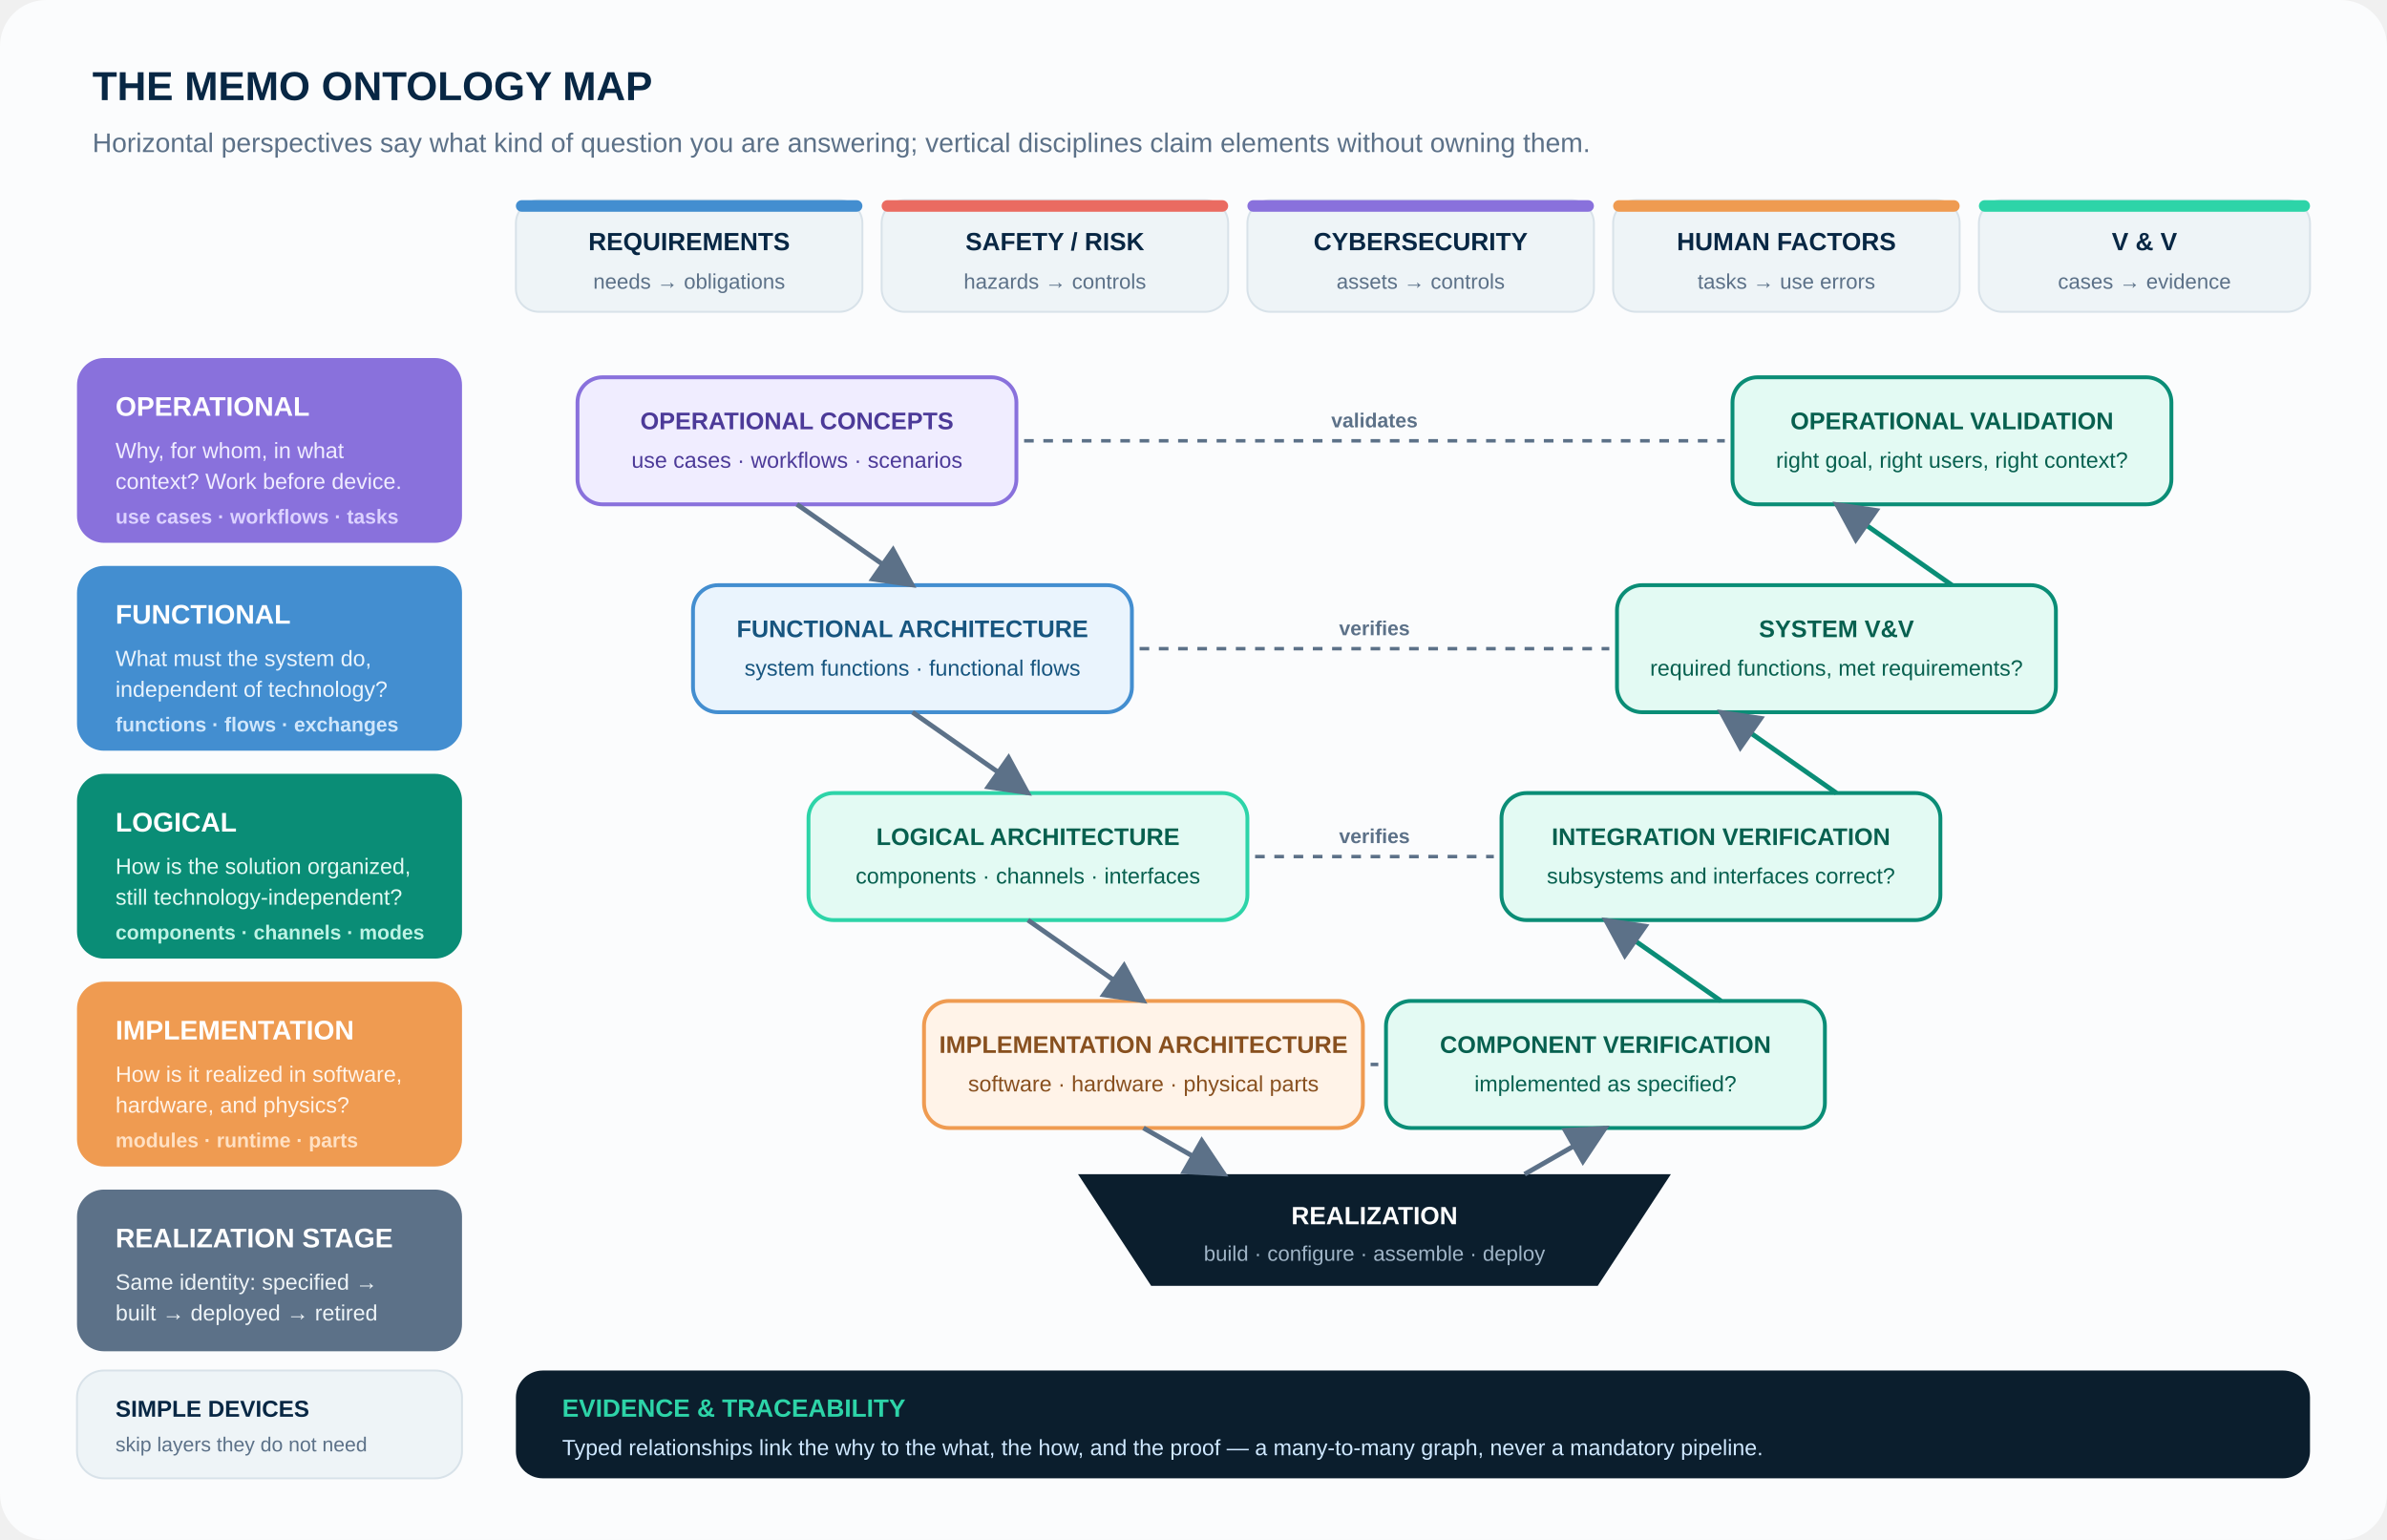
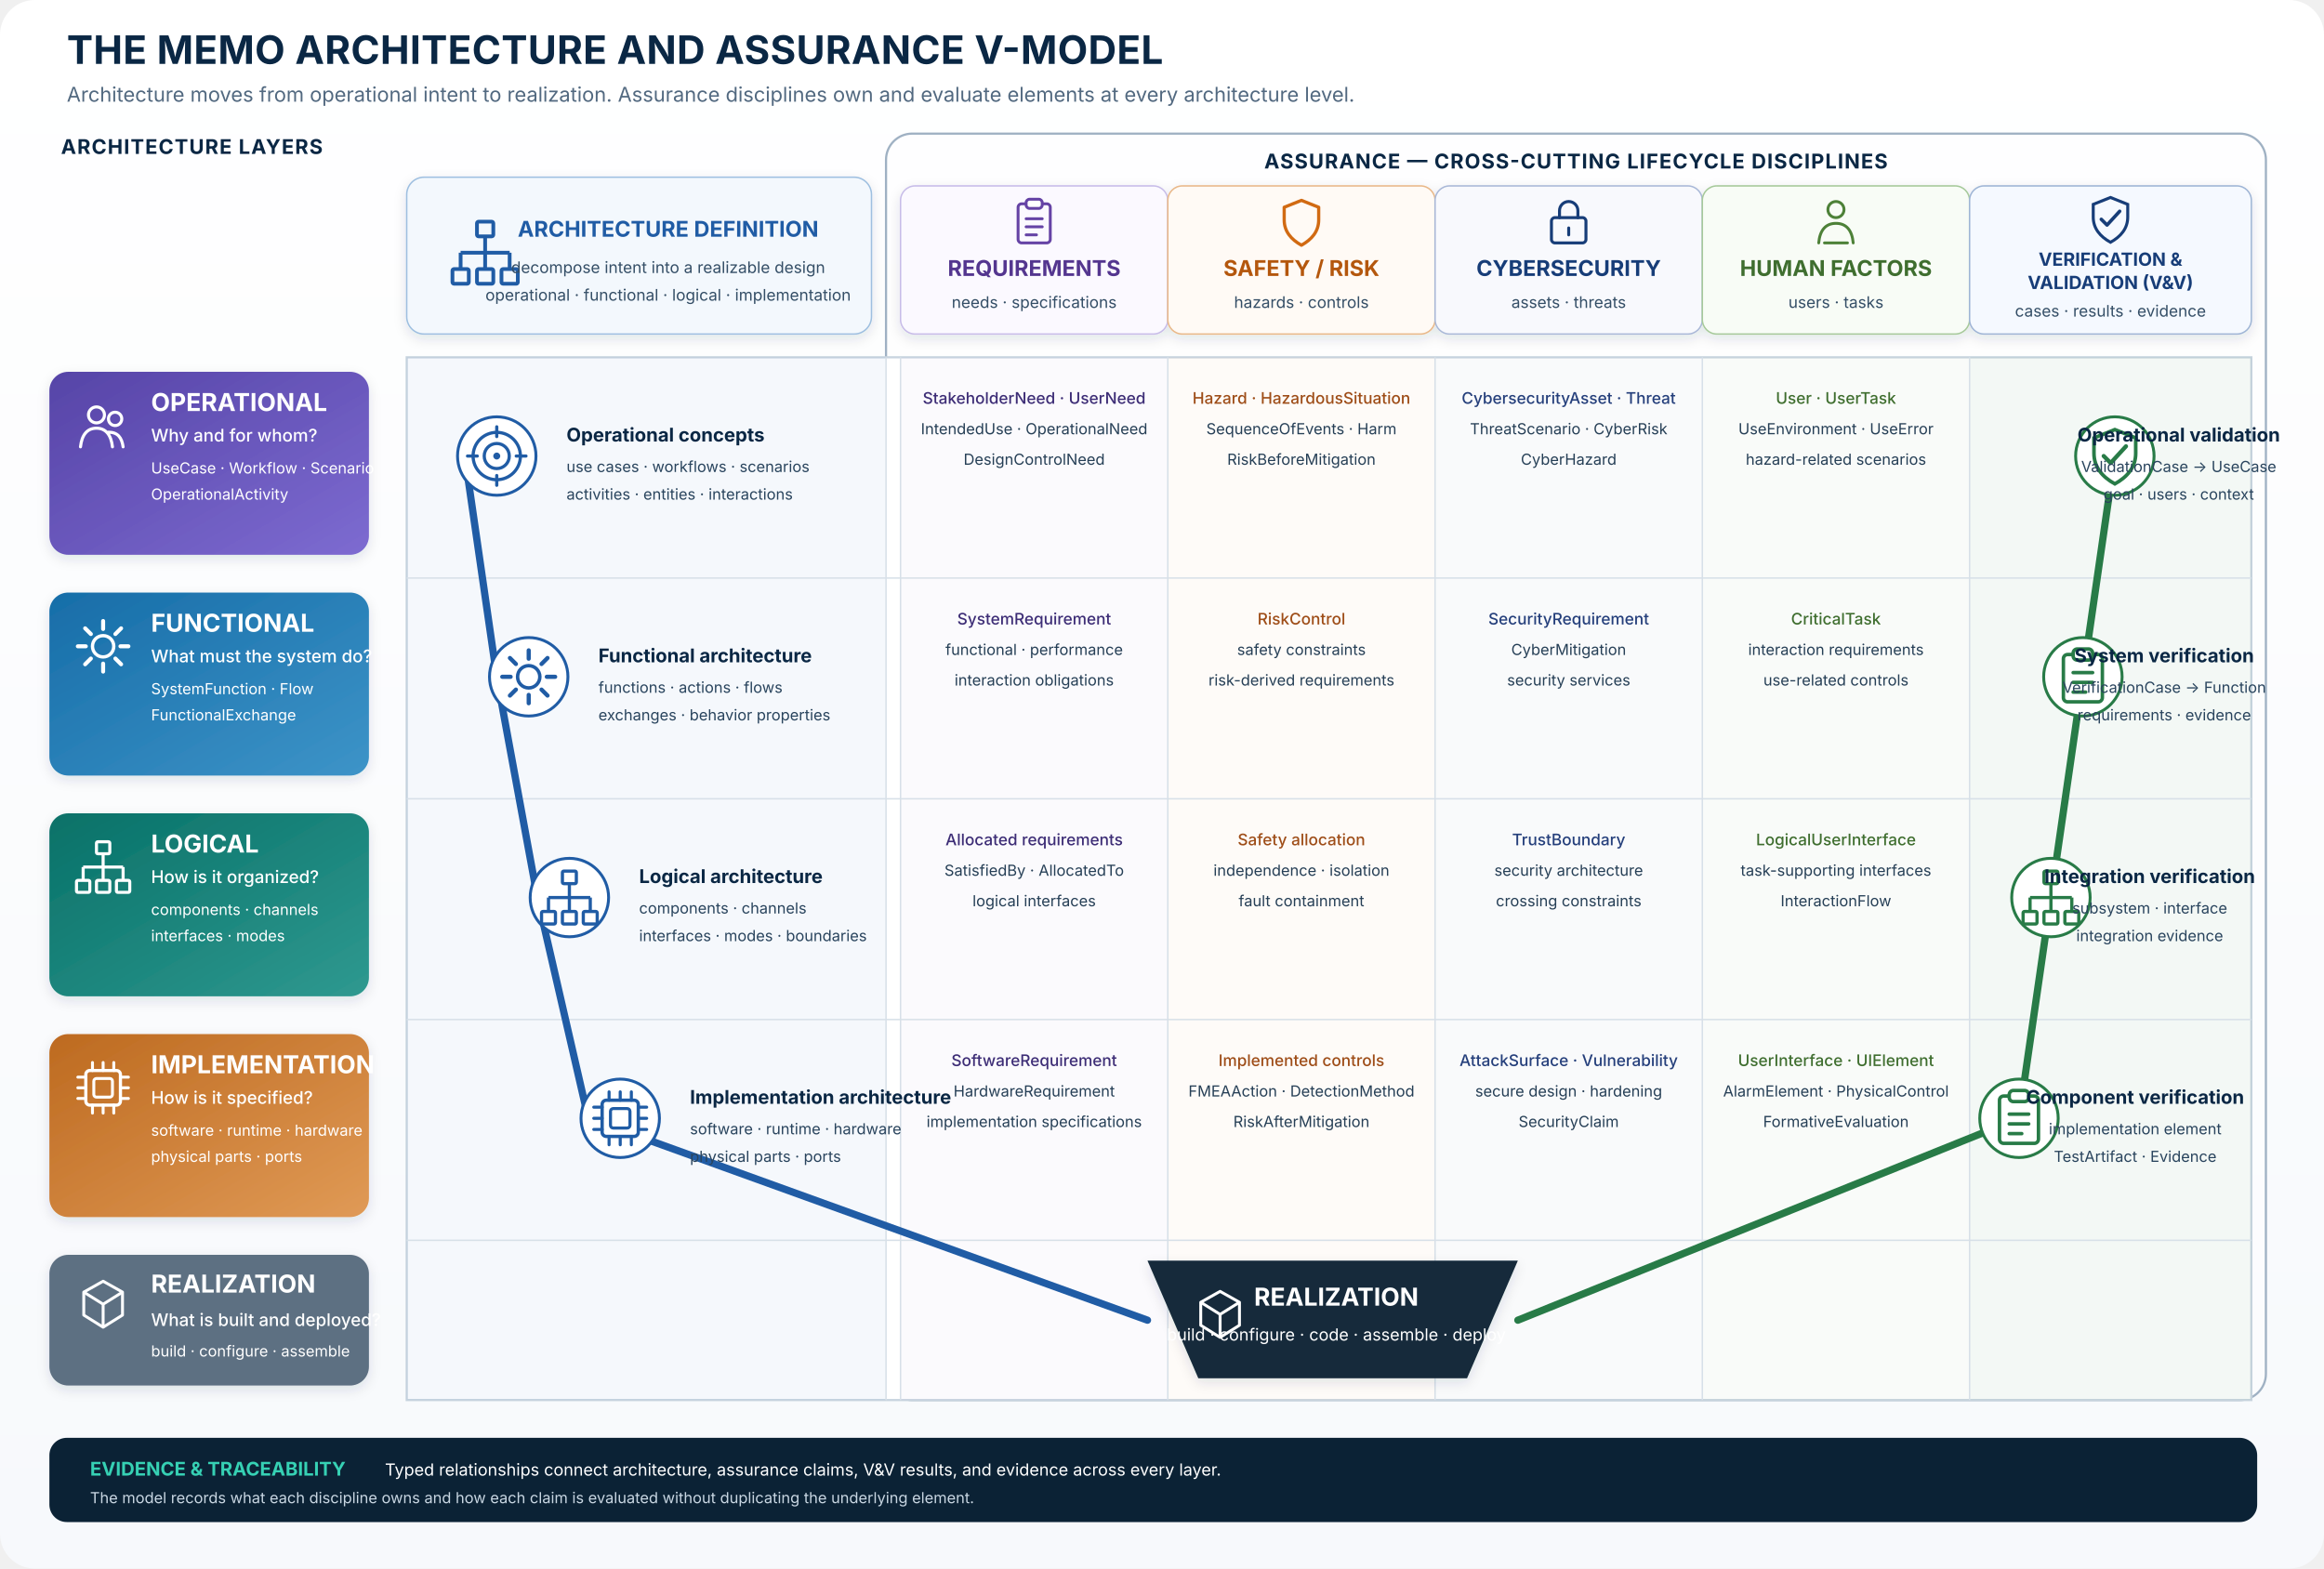
- <svg xmlns="http://www.w3.org/2000/svg" width="1240" height="800" viewBox="0 0 1240 800" role="img" aria-labelledby="omtitle omdesc">
+ <svg xmlns="http://www.w3.org/2000/svg" width="1600" height="1080" viewBox="0 0 1600 1080" role="img" aria-labelledby="title desc" data-ontology-types="UseCase OperationalWorkflow MemoScenario OperationalActivity SystemFunction SystemAction FunctionalFlow FunctionalExchange LogicalComponent LogicalSubsystem LogicalChannel LogicalInterface SoftwareComponent RuntimeComponent HardwareComponent PhysicalPort StakeholderNeed UserNeed IntendedUse Hazard HazardousSituation RiskBeforeMitigation RiskControl CybersecurityAsset Threat ThreatScenario SecurityRequirement CyberMitigation TrustBoundary AttackSurface Vulnerability User UserTask CriticalTask UseError UseEnvironment UserInterface UIElement AlarmElement PhysicalControl ValidationCase VerificationCase TestArtifact Evidence">
  <defs>
-     <marker id="omarrow" markerWidth="9" markerHeight="9" refX="8" refY="4.5" orient="auto">
-       <path d="M0 0L9 4.5L0 9Z" fill="#5c7188" />
+     <linearGradient id="bg" x1="0" y1="0" x2="0" y2="1">
+       <stop offset="0" stop-color="#ffffff" />
+       <stop offset="1" stop-color="#f7f9fc" />
+     </linearGradient>
+     <linearGradient id="op" x1="0" y1="0" x2="1" y2="1">
+       <stop stop-color="#5644a7" />
+       <stop offset="1" stop-color="#7d6bd1" />
+     </linearGradient>
+     <linearGradient id="fn" x1="0" y1="0" x2="1" y2="1">
+       <stop stop-color="#176da8" />
+       <stop offset="1" stop-color="#3d94c8" />
+     </linearGradient>
+     <linearGradient id="lg" x1="0" y1="0" x2="1" y2="1">
+       <stop stop-color="#087168" />
+       <stop offset="1" stop-color="#2f9990" />
+     </linearGradient>
+     <linearGradient id="im" x1="0" y1="0" x2="1" y2="1">
+       <stop stop-color="#bd6a20" />
+       <stop offset="1" stop-color="#e09a56" />
+     </linearGradient>
+     <filter id="soft" x="-20%" y="-20%" width="140%" height="150%">
+       <feDropShadow dx="0" dy="3" stdDeviation="4" flood-color="#102e49" flood-opacity="0.12" />
+     </filter>
+     <marker id="archArrow" markerUnits="userSpaceOnUse" markerWidth="9" markerHeight="9" refX="8" refY="4.5" orient="auto">
+       <path d="M0 0L9 4.5L0 9Z" fill="#205ca5" />
    </marker>
+     <marker id="vvArrow" markerUnits="userSpaceOnUse" markerWidth="9" markerHeight="9" refX="8" refY="4.5" orient="auto">
+       <path d="M0 0L9 4.5L0 9Z" fill="#287b47" />
+     </marker>
+     <symbol id="clipboard" viewBox="0 0 48 48">
+       <rect x="10" y="8" width="28" height="34" rx="3" fill="none" stroke="currentColor" stroke-width="2.5" />
+       <rect x="17" y="4" width="14" height="8" rx="3" fill="#ffffff" stroke="currentColor" stroke-width="2.5" />
+       <path d="M17 21h14M17 28h14M17 35h9" fill="none" stroke="currentColor" stroke-width="2.5" stroke-linecap="round" />
+     </symbol>
+     <symbol id="shield" viewBox="0 0 48 48">
+       <path d="M24 5L39 11v11c0 10-6 17-15 22C15 39 9 32 9 22V11Z" fill="none" stroke="currentColor" stroke-width="2.8" stroke-linejoin="round" />
+     </symbol>
+     <symbol id="lock" viewBox="0 0 48 48">
+       <rect x="9" y="20" width="30" height="22" rx="3" fill="none" stroke="currentColor" stroke-width="2.6" />
+       <path d="M16 20v-6a8 8 0 0116 0v6M24 29v6" fill="none" stroke="currentColor" stroke-width="2.6" stroke-linecap="round" />
+     </symbol>
+     <symbol id="person" viewBox="0 0 48 48">
+       <circle cx="24" cy="13" r="7" fill="none" stroke="currentColor" stroke-width="2.5" />
+       <path d="M9 42c1-11 6-17 15-17s14 6 15 17M14 42h20" fill="none" stroke="currentColor" stroke-width="2.5" stroke-linecap="round" />
+     </symbol>
+     <symbol id="checkshield" viewBox="0 0 48 48">
+       <path d="M24 5L39 11v11c0 10-6 17-15 22C15 39 9 32 9 22V11Z" fill="none" stroke="currentColor" stroke-width="2.6" />
+       <path d="M16 24l5 5 11-12" fill="none" stroke="currentColor" stroke-width="3" stroke-linecap="round" stroke-linejoin="round" />
+     </symbol>
+     <symbol id="people" viewBox="0 0 48 48">
+       <circle cx="19" cy="16" r="6" fill="none" stroke="currentColor" stroke-width="2.3" />
+       <circle cx="33" cy="19" r="5" fill="none" stroke="currentColor" stroke-width="2.3" />
+       <path d="M7 40c1-9 5-14 12-14s11 5 12 14M28 29c7 0 10 4 11 11" fill="none" stroke="currentColor" stroke-width="2.3" stroke-linecap="round" />
+     </symbol>
+     <symbol id="gear" viewBox="0 0 48 48">
+       <circle cx="24" cy="24" r="8" fill="none" stroke="currentColor" stroke-width="2.5" />
+       <path d="M24 5v6M24 37v6M5 24h6M37 24h6M10.5 10.5l4.3 4.3M33.2 33.2l4.3 4.3M37.5 10.5l-4.3 4.3M14.8 33.2l-4.3 4.3" fill="none" stroke="currentColor" stroke-width="3" stroke-linecap="round" />
+     </symbol>
+     <symbol id="network" viewBox="0 0 48 48">
+       <rect x="19" y="5" width="10" height="9" rx="1" fill="none" stroke="currentColor" stroke-width="2.3" />
+       <rect x="4" y="34" width="10" height="9" rx="1" fill="none" stroke="currentColor" stroke-width="2.3" />
+       <rect x="19" y="34" width="10" height="9" rx="1" fill="none" stroke="currentColor" stroke-width="2.3" />
+       <rect x="34" y="34" width="10" height="9" rx="1" fill="none" stroke="currentColor" stroke-width="2.3" />
+       <path d="M24 14v10M9 24h30M9 24v10M24 24v10M39 24v10" fill="none" stroke="currentColor" stroke-width="2.3" />
+     </symbol>
+     <symbol id="chip" viewBox="0 0 48 48">
+       <rect x="11" y="11" width="26" height="26" rx="3" fill="none" stroke="currentColor" stroke-width="2.4" />
+       <rect x="17" y="17" width="14" height="14" rx="2" fill="none" stroke="currentColor" stroke-width="2.2" />
+       <path d="M16 5v6M24 5v6M32 5v6M16 37v6M24 37v6M32 37v6M5 16h6M5 24h6M5 32h6M37 16h6M37 24h6M37 32h6" fill="none" stroke="currentColor" stroke-width="2.2" stroke-linecap="round" />
+     </symbol>
+     <symbol id="cube" viewBox="0 0 48 48">
+       <path d="M24 5l16 9v19l-16 10-16-10V14Z" fill="none" stroke="currentColor" stroke-width="2.4" stroke-linejoin="round" />
+       <path d="M8 14l16 10 16-10M24 24v19" fill="none" stroke="currentColor" stroke-width="2.4" />
+     </symbol>
+     <symbol id="target" viewBox="0 0 48 48">
+       <circle cx="24" cy="24" r="17" fill="none" stroke="currentColor" stroke-width="2.3" />
+       <circle cx="24" cy="24" r="9" fill="none" stroke="currentColor" stroke-width="2.3" />
+       <circle cx="24" cy="24" r="2.5" fill="currentColor" />
+       <path d="M24 3v7M24 38v7M3 24h7M38 24h7" stroke="currentColor" stroke-width="2.3" stroke-linecap="round" />
+     </symbol>
+     <style>
+       .t { font-family: Inter, "Segoe UI", Arial, sans-serif; fill: #0a2744; }
+       .title { font-size: 27px; font-weight: 700; letter-spacing: .25px; }
+       .sub { font-size: 14px; font-weight: 400; fill: #526980; }
+       .axis { font-size: 14px; font-weight: 700; letter-spacing: .7px; }
+       .header { font-size: 15px; font-weight: 700; }
+       .header-copy { font-size: 11px; font-weight: 400; fill: #344e66; }
+       .row-title { font-size: 17px; font-weight: 700; fill: #fff; }
+       .row-sub { font-size: 12px; font-weight: 500; fill: #fff; }
+       .row-copy { font-size: 10.5px; font-weight: 400; fill: #fff; }
+       .cell { font-size: 11px; font-weight: 500; }
+       .cell-sub { font-size: 10.5px; font-weight: 400; fill: #263f56; }
+       .v-title { font-size: 13px; font-weight: 700; }
+       .v-copy { font-size: 10.5px; font-weight: 400; fill: #29445d; }
+       .footer-title { font-size: 12px; font-weight: 700; }
+       .footer-copy { font-size: 10.5px; font-weight: 400; fill: #243e55; }
+     </style>
  </defs>
-   <rect width="1240" height="800" rx="24" fill="#fbfcfd" />
-   <text x="48" y="52" font-family="Nunito,Arial,sans-serif" font-size="21" font-weight="850" fill="#082744">THE MEMO ONTOLOGY MAP</text>
-   <text x="48" y="79" font-family="Nunito,Arial,sans-serif" font-size="14" fill="#5c7188">Horizontal perspectives say what kind of question you are answering; vertical disciplines claim elements without owning them.</text>
-   <g font-family="Nunito,Arial,sans-serif" text-anchor="middle">
-     <g>
-       <rect x="268" y="104" width="180" height="58" rx="12" fill="#eef4f7" stroke="#d8e2e9" />
-       <rect x="268" y="104" width="180" height="6" rx="3" fill="#438ed0" />
-       <text x="358" y="130" font-size="13" font-weight="850" fill="#082744">REQUIREMENTS</text>
-       <text x="358" y="150" font-size="11" fill="#5c7188">needs → obligations</text>
-     </g>
-     <g>
-       <rect x="458" y="104" width="180" height="58" rx="12" fill="#eef4f7" stroke="#d8e2e9" />
-       <rect x="458" y="104" width="180" height="6" rx="3" fill="#ea6b61" />
-       <text x="548" y="130" font-size="13" font-weight="850" fill="#082744">SAFETY / RISK</text>
-       <text x="548" y="150" font-size="11" fill="#5c7188">hazards → controls</text>
-     </g>
-     <g>
-       <rect x="648" y="104" width="180" height="58" rx="12" fill="#eef4f7" stroke="#d8e2e9" />
-       <rect x="648" y="104" width="180" height="6" rx="3" fill="#8971dc" />
-       <text x="738" y="130" font-size="13" font-weight="850" fill="#082744">CYBERSECURITY</text>
-       <text x="738" y="150" font-size="11" fill="#5c7188">assets → controls</text>
-     </g>
-     <g>
-       <rect x="838" y="104" width="180" height="58" rx="12" fill="#eef4f7" stroke="#d8e2e9" />
-       <rect x="838" y="104" width="180" height="6" rx="3" fill="#ef9b51" />
-       <text x="928" y="130" font-size="13" font-weight="850" fill="#082744">HUMAN FACTORS</text>
-       <text x="928" y="150" font-size="11" fill="#5c7188">tasks → use errors</text>
-     </g>
-     <g>
-       <rect x="1028" y="104" width="172" height="58" rx="12" fill="#eef4f7" stroke="#d8e2e9" />
-       <rect x="1028" y="104" width="172" height="6" rx="3" fill="#2dd4a8" />
-       <text x="1114" y="130" font-size="13" font-weight="850" fill="#082744">V &amp; V</text>
-       <text x="1114" y="150" font-size="11" fill="#5c7188">cases → evidence</text>
-     </g>
-   </g>
-   <g font-family="Nunito,Arial,sans-serif">
-     <g>
-       <rect x="40" y="186" width="200" height="96" rx="14" fill="#8971dc" />
-       <text x="60" y="216" font-size="14" font-weight="850" fill="#ffffff">OPERATIONAL</text>
-       <text x="60" y="238" font-size="11.5" fill="#f0edff">Why, for whom, in what</text>
-       <text x="60" y="254" font-size="11.5" fill="#f0edff">context? Work before device.</text>
-       <text x="60" y="272" font-size="10.5" font-weight="700" fill="#dcd2ff">use cases · workflows · tasks</text>
-     </g>
-     <g>
-       <rect x="40" y="294" width="200" height="96" rx="14" fill="#438ed0" />
-       <text x="60" y="324" font-size="14" font-weight="850" fill="#ffffff">FUNCTIONAL</text>
-       <text x="60" y="346" font-size="11.5" fill="#eaf4fd">What must the system do,</text>
-       <text x="60" y="362" font-size="11.5" fill="#eaf4fd">independent of technology?</text>
-       <text x="60" y="380" font-size="10.5" font-weight="700" fill="#cfe6fb">functions · flows · exchanges</text>
-     </g>
-     <g>
-       <rect x="40" y="402" width="200" height="96" rx="14" fill="#0a8d76" />
-       <text x="60" y="432" font-size="14" font-weight="850" fill="#ffffff">LOGICAL</text>
-       <text x="60" y="454" font-size="11.5" fill="#e3faf3">How is the solution organized,</text>
-       <text x="60" y="470" font-size="11.5" fill="#e3faf3">still technology-independent?</text>
-       <text x="60" y="488" font-size="10.5" font-weight="700" fill="#bdf2e4">components · channels · modes</text>
-     </g>
-     <g>
-       <rect x="40" y="510" width="200" height="96" rx="14" fill="#ef9b51" />
-       <text x="60" y="540" font-size="14" font-weight="850" fill="#ffffff">IMPLEMENTATION</text>
-       <text x="60" y="562" font-size="11.5" fill="#fff3e8">How is it realized in software,</text>
-       <text x="60" y="578" font-size="11.5" fill="#fff3e8">hardware, and physics?</text>
-       <text x="60" y="596" font-size="10.5" font-weight="700" fill="#ffe1c4">modules · runtime · parts</text>
-     </g>
-     <g>
-       <rect x="40" y="618" width="200" height="84" rx="14" fill="#5c7188" />
-       <text x="60" y="648" font-size="14" font-weight="850" fill="#ffffff">REALIZATION STAGE</text>
-       <text x="60" y="670" font-size="11.5" fill="#eef4f7">Same identity: specified →</text>
-       <text x="60" y="686" font-size="11.5" fill="#eef4f7">built → deployed → retired</text>
-     </g>
-   </g>
-   <g font-family="Nunito,Arial,sans-serif" text-anchor="middle">
-     <g>
-       <rect x="300" y="196" width="228" height="66" rx="13" fill="#f0edff" stroke="#8971dc" stroke-width="2" />
-       <text x="414" y="223" font-size="12.5" font-weight="850" fill="#4c3a98">OPERATIONAL CONCEPTS</text>
-       <text x="414" y="243" font-size="11.5" fill="#4c3a98">use cases · workflows · scenarios</text>
-     </g>
-     <g>
-       <rect x="360" y="304" width="228" height="66" rx="13" fill="#eaf4fd" stroke="#438ed0" stroke-width="2" />
-       <text x="474" y="331" font-size="12.5" font-weight="850" fill="#17557f">FUNCTIONAL ARCHITECTURE</text>
-       <text x="474" y="351" font-size="11.5" fill="#17557f">system functions · functional flows</text>
-     </g>
-     <g>
-       <rect x="420" y="412" width="228" height="66" rx="13" fill="#e3faf3" stroke="#2dd4a8" stroke-width="2" />
-       <text x="534" y="439" font-size="12.5" font-weight="850" fill="#07604f">LOGICAL ARCHITECTURE</text>
-       <text x="534" y="459" font-size="11.5" fill="#07604f">components · channels · interfaces</text>
-     </g>
-     <g>
-       <rect x="480" y="520" width="228" height="66" rx="13" fill="#fff3e8" stroke="#ef9b51" stroke-width="2" />
-       <text x="594" y="547" font-size="12.5" font-weight="850" fill="#88501f">IMPLEMENTATION ARCHITECTURE</text>
-       <text x="594" y="567" font-size="11.5" fill="#88501f">software · hardware · physical parts</text>
-     </g>
-   </g>
-   <g font-family="Nunito,Arial,sans-serif" text-anchor="middle">
-     <g>
-       <rect x="900" y="196" width="228" height="66" rx="13" fill="#e3faf3" stroke="#0a8d76" stroke-width="2" />
-       <text x="1014" y="223" font-size="12.5" font-weight="850" fill="#07604f">OPERATIONAL VALIDATION</text>
-       <text x="1014" y="243" font-size="11.5" fill="#07604f">right goal, right users, right context?</text>
-     </g>
-     <g>
-       <rect x="840" y="304" width="228" height="66" rx="13" fill="#e3faf3" stroke="#0a8d76" stroke-width="2" />
-       <text x="954" y="331" font-size="12.5" font-weight="850" fill="#07604f">SYSTEM V&amp;V</text>
-       <text x="954" y="351" font-size="11.5" fill="#07604f">required functions, met requirements?</text>
-     </g>
-     <g>
-       <rect x="780" y="412" width="228" height="66" rx="13" fill="#e3faf3" stroke="#0a8d76" stroke-width="2" />
-       <text x="894" y="439" font-size="12.5" font-weight="850" fill="#07604f">INTEGRATION VERIFICATION</text>
-       <text x="894" y="459" font-size="11.5" fill="#07604f">subsystems and interfaces correct?</text>
-     </g>
-     <g>
-       <rect x="720" y="520" width="228" height="66" rx="13" fill="#e3faf3" stroke="#0a8d76" stroke-width="2" />
-       <text x="834" y="547" font-size="12.5" font-weight="850" fill="#07604f">COMPONENT VERIFICATION</text>
-       <text x="834" y="567" font-size="11.5" fill="#07604f">implemented as specified?</text>
-     </g>
-   </g>
-   <g font-family="Nunito,Arial,sans-serif" text-anchor="middle">
-     <path d="M560 610 L868 610 L830 668 L598 668 Z" fill="#0b1e2d" />
-     <text x="714" y="636" font-size="13" font-weight="850" fill="#ffffff">REALIZATION</text>
-     <text x="714" y="655" font-size="11" fill="#9fb4c6">build · configure · assemble · deploy</text>
-   </g>
-   <g stroke="#5c7188" stroke-width="2.5" fill="none">
-     <path d="M414 262 L474 304" marker-end="url(#omarrow)" />
-     <path d="M474 370 L534 412" marker-end="url(#omarrow)" />
-     <path d="M534 478 L594 520" marker-end="url(#omarrow)" />
-     <path d="M594 586 L636 610" marker-end="url(#omarrow)" />
-     <path d="M792 610 L834 586" marker-end="url(#omarrow)" />
-     <path d="M894 520 L834 478" transform="translate(0,0)" marker-end="url(#omarrow)" stroke="#0a8d76" />
-     <path d="M954 412 L894 370" marker-end="url(#omarrow)" stroke="#0a8d76" />
-     <path d="M1014 304 L954 262" marker-end="url(#omarrow)" stroke="#0a8d76" />
-   </g>
-   <g stroke="#5c7188" stroke-width="1.8" stroke-dasharray="5 5" fill="none">
-     <path d="M532 229 L896 229" />
-     <path d="M592 337 L836 337" />
-     <path d="M652 445 L776 445" />
-     <path d="M712 553 L716 553" />
-   </g>
-   <g font-family="Nunito,Arial,sans-serif" font-size="10.5" font-weight="700" fill="#5c7188" text-anchor="middle">
-     <text x="714" y="222">validates</text>
-     <text x="714" y="330">verifies</text>
-     <text x="714" y="438">verifies</text>
-   </g>
-   <g font-family="Nunito,Arial,sans-serif">
-     <rect x="268" y="712" width="932" height="56" rx="14" fill="#0b1e2d" />
-     <text x="292" y="736" font-size="13" font-weight="850" fill="#2dd4a8">EVIDENCE &amp; TRACEABILITY</text>
-     <text x="292" y="756" font-size="11.5" fill="#cfe8ff">Typed relationships link the why to the what, the how, and the proof — a many-to-many graph, never a mandatory pipeline.</text>
-     <rect x="40" y="712" width="200" height="56" rx="14" fill="#eef4f7" stroke="#d8e2e9" />
-     <text x="60" y="736" font-family="Nunito,Arial,sans-serif" font-size="12" font-weight="850" fill="#082744">SIMPLE DEVICES</text>
-     <text x="60" y="754" font-family="Nunito,Arial,sans-serif" font-size="10.5" fill="#5c7188">skip layers they do not need</text>
+   <rect width="1600" height="1080" rx="24" fill="url(#bg)" />
+   <g class="t">
+     <text class="title" x="46" y="44">THE MEMO ARCHITECTURE AND ASSURANCE V-MODEL</text>
+     <text class="sub" x="46" y="70">Architecture moves from operational intent to realization. Assurance disciplines own and evaluate elements at every architecture level.</text>
+     <text class="axis" x="42" y="106">ARCHITECTURE LAYERS</text>
+   </g>
+   <g filter="url(#soft)" class="t">
+     <rect x="280" y="122" width="320" height="108" rx="12" fill="#f3f8fd" stroke="#9ebfe0" />
+   </g>
+   <rect x="610" y="92" width="950" height="872" rx="18" fill="#ffffff" fill-opacity=".42" stroke="#9fb1c3" stroke-width="1.5" />
+   <g class="t" text-anchor="middle">
+     <g transform="translate(307 147)" color="#205ca5">
+       <use href="#network" width="54" height="54" />
+     </g>
+     <text class="header" x="460" y="163" fill="#205ca5">ARCHITECTURE DEFINITION</text>
+     <text class="header-copy" x="460" y="188">decompose intent into a realizable design</text>
+     <text class="header-copy" x="460" y="207">operational · functional · logical · implementation</text>
+     <text class="axis" x="1085" y="116">ASSURANCE — CROSS-CUTTING LIFECYCLE DISCIPLINES</text>
+   </g>
+   <g filter="url(#soft)" class="t">
+     <rect x="620" y="128" width="184" height="102" rx="10" fill="#fbf9ff" stroke="#c7bce8" />
+     <rect x="804" y="128" width="184" height="102" rx="10" fill="#fffaf5" stroke="#e8b889" />
+     <rect x="988" y="128" width="184" height="102" rx="10" fill="#f8f9fd" stroke="#a9b8d7" />
+     <rect x="1172" y="128" width="184" height="102" rx="10" fill="#f8fcf6" stroke="#a6c99a" />
+     <rect x="1356" y="128" width="194" height="102" rx="10" fill="#f5f9ff" stroke="#9fb5d5" />
+   </g>
+   <g class="t" text-anchor="middle">
+     <g transform="translate(693 134)" color="#6543a5">
+       <use href="#clipboard" width="38" height="38" />
+     </g>
+     <text class="header" x="712" y="190" fill="#54368f">REQUIREMENTS</text>
+     <text class="header-copy" x="712" y="212">needs · specifications</text>
+     <g transform="translate(877 134)" color="#d16a12">
+       <use href="#shield" width="38" height="38" />
+     </g>
+     <text class="header" x="896" y="190" fill="#b4570d">SAFETY / RISK</text>
+     <text class="header-copy" x="896" y="212">hazards · controls</text>
+     <g transform="translate(1061 134)" color="#173d78">
+       <use href="#lock" width="38" height="38" />
+     </g>
+     <text class="header" x="1080" y="190" fill="#173d78">CYBERSECURITY</text>
+     <text class="header-copy" x="1080" y="212">assets · threats</text>
+     <g transform="translate(1245 134)" color="#4d8138">
+       <use href="#person" width="38" height="38" />
+     </g>
+     <text class="header" x="1264" y="190" fill="#3f6e2f">HUMAN FACTORS</text>
+     <text class="header-copy" x="1264" y="212">users · tasks</text>
+     <g transform="translate(1434 132)" color="#173d78">
+       <use href="#checkshield" width="38" height="38" />
+     </g>
+     <text x="1453" y="183" font-size="12.5" font-weight="700" fill="#173d78">VERIFICATION &amp;</text>
+     <text x="1453" y="199" font-size="12.5" font-weight="700" fill="#173d78">VALIDATION (V&amp;V)</text>
+     <text class="header-copy" x="1453" y="218">cases · results · evidence</text>
+   </g>
+   <rect x="280" y="246" width="1270" height="718" fill="#ffffff" stroke="#c8d4df" stroke-width="1.5" />
+   <rect x="280" y="246" width="330" height="718" fill="#2d74b8" opacity=".05" />
+   <rect x="620" y="246" width="184" height="718" fill="#765bb4" opacity=".035" />
+   <rect x="804" y="246" width="184" height="718" fill="#d77622" opacity=".035" />
+   <rect x="988" y="246" width="184" height="718" fill="#31558b" opacity=".035" />
+   <rect x="1172" y="246" width="184" height="718" fill="#4c8337" opacity=".035" />
+   <rect x="1356" y="246" width="194" height="718" fill="#287b47" opacity=".055" />
+   <g stroke="#d7e0e8" stroke-width="1">
+     <path d="M280 398H1550M280 550H1550M280 702H1550M280 854H1550" />
+     <path d="M610 246V964M620 246V964M804 246V964M988 246V964M1172 246V964M1356 246V964" />
+   </g>
+   <g filter="url(#soft)" class="t">
+     <rect x="34" y="256" width="220" height="126" rx="13" fill="url(#op)" />
+     <rect x="34" y="408" width="220" height="126" rx="13" fill="url(#fn)" />
+     <rect x="34" y="560" width="220" height="126" rx="13" fill="url(#lg)" />
+     <rect x="34" y="712" width="220" height="126" rx="13" fill="url(#im)" />
+     <rect x="34" y="864" width="220" height="90" rx="13" fill="#5d6f82" />
+   </g>
+   <g class="t">
+     <g transform="translate(49 271)" color="#fff">
+       <use href="#people" width="44" height="44" />
+     </g>
+     <text class="row-title" x="104" y="283">OPERATIONAL</text>
+     <text class="row-sub" x="104" y="304">Why and for whom?</text>
+     <text class="row-copy" x="104" y="326">UseCase · Workflow · Scenario</text>
+     <text class="row-copy" x="104" y="344">OperationalActivity</text>
+     <g transform="translate(49 423)" color="#fff">
+       <use href="#gear" width="44" height="44" />
+     </g>
+     <text class="row-title" x="104" y="435">FUNCTIONAL</text>
+     <text class="row-sub" x="104" y="456">What must the system do?</text>
+     <text class="row-copy" x="104" y="478">SystemFunction · Flow</text>
+     <text class="row-copy" x="104" y="496">FunctionalExchange</text>
+     <g transform="translate(49 575)" color="#fff">
+       <use href="#network" width="44" height="44" />
+     </g>
+     <text class="row-title" x="104" y="587">LOGICAL</text>
+     <text class="row-sub" x="104" y="608">How is it organized?</text>
+     <text class="row-copy" x="104" y="630">components · channels</text>
+     <text class="row-copy" x="104" y="648">interfaces · modes</text>
+     <g transform="translate(49 727)" color="#fff">
+       <use href="#chip" width="44" height="44" />
+     </g>
+     <text class="row-title" x="104" y="739">IMPLEMENTATION</text>
+     <text class="row-sub" x="104" y="760">How is it specified?</text>
+     <text class="row-copy" x="104" y="782">software · runtime · hardware</text>
+     <text class="row-copy" x="104" y="800">physical parts · ports</text>
+     <g transform="translate(51 878)" color="#fff">
+       <use href="#cube" width="40" height="40" />
+     </g>
+     <text class="row-title" x="104" y="890">REALIZATION</text>
+     <text class="row-sub" x="104" y="913">What is built and deployed?</text>
+     <text class="row-copy" x="104" y="934">build · configure · assemble</text>
+   </g>
+   <path d="M320 314 L342 466 L370 618 L405 770 L790 909" fill="none" stroke="#205ca5" stroke-width="5" stroke-linecap="round" stroke-linejoin="round" />
+   <g class="t">
+     <g fill="#fff" stroke="#205ca5" stroke-width="2">
+       <circle cx="342" cy="314" r="27" />
+       <circle cx="364" cy="466" r="27" />
+       <circle cx="392" cy="618" r="27" />
+       <circle cx="427" cy="770" r="27" />
+     </g>
+     <g transform="translate(319 291)" color="#205ca5">
+       <use href="#target" width="46" height="46" />
+     </g>
+     <text class="v-title" x="390" y="304">Operational concepts</text>
+     <text class="v-copy" x="390" y="325">use cases · workflows · scenarios</text>
+     <text class="v-copy" x="390" y="344">activities · entities · interactions</text>
+     <g transform="translate(341 443)" color="#205ca5">
+       <use href="#gear" width="46" height="46" />
+     </g>
+     <text class="v-title" x="412" y="456">Functional architecture</text>
+     <text class="v-copy" x="412" y="477">functions · actions · flows</text>
+     <text class="v-copy" x="412" y="496">exchanges · behavior properties</text>
+     <g transform="translate(369 595)" color="#205ca5">
+       <use href="#network" width="46" height="46" />
+     </g>
+     <text class="v-title" x="440" y="608">Logical architecture</text>
+     <text class="v-copy" x="440" y="629">components · channels</text>
+     <text class="v-copy" x="440" y="648">interfaces · modes · boundaries</text>
+     <g transform="translate(404 747)" color="#205ca5">
+       <use href="#chip" width="46" height="46" />
+     </g>
+     <text class="v-title" x="475" y="760">Implementation architecture</text>
+     <text class="v-copy" x="475" y="781">software · runtime · hardware</text>
+     <text class="v-copy" x="475" y="800">physical parts · ports</text>
+   </g>
+   <g class="t" text-anchor="middle">
+     <g fill="#3d2d76">
+       <text class="cell" x="712" y="278">StakeholderNeed · UserNeed</text>
+       <text class="cell-sub" x="712" y="299">IntendedUse · OperationalNeed</text>
+       <text class="cell-sub" x="712" y="320">DesignControlNeed</text>
+     </g>
+     <g fill="#9e4d18">
+       <text class="cell" x="896" y="278">Hazard · HazardousSituation</text>
+       <text class="cell-sub" x="896" y="299">SequenceOfEvents · Harm</text>
+       <text class="cell-sub" x="896" y="320">RiskBeforeMitigation</text>
+     </g>
+     <g fill="#253f7b">
+       <text class="cell" x="1080" y="278">CybersecurityAsset · Threat</text>
+       <text class="cell-sub" x="1080" y="299">ThreatScenario · CyberRisk</text>
+       <text class="cell-sub" x="1080" y="320">CyberHazard</text>
+     </g>
+     <g fill="#3f6e2f">
+       <text class="cell" x="1264" y="278">User · UserTask</text>
+       <text class="cell-sub" x="1264" y="299">UseEnvironment · UseError</text>
+       <text class="cell-sub" x="1264" y="320">hazard-related scenarios</text>
+     </g>
+     <g fill="#3d2d76">
+       <text class="cell" x="712" y="430">SystemRequirement</text>
+       <text class="cell-sub" x="712" y="451">functional · performance</text>
+       <text class="cell-sub" x="712" y="472">interaction obligations</text>
+     </g>
+     <g fill="#9e4d18">
+       <text class="cell" x="896" y="430">RiskControl</text>
+       <text class="cell-sub" x="896" y="451">safety constraints</text>
+       <text class="cell-sub" x="896" y="472">risk-derived requirements</text>
+     </g>
+     <g fill="#253f7b">
+       <text class="cell" x="1080" y="430">SecurityRequirement</text>
+       <text class="cell-sub" x="1080" y="451">CyberMitigation</text>
+       <text class="cell-sub" x="1080" y="472">security services</text>
+     </g>
+     <g fill="#3f6e2f">
+       <text class="cell" x="1264" y="430">CriticalTask</text>
+       <text class="cell-sub" x="1264" y="451">interaction requirements</text>
+       <text class="cell-sub" x="1264" y="472">use-related controls</text>
+     </g>
+     <g fill="#3d2d76">
+       <text class="cell" x="712" y="582">Allocated requirements</text>
+       <text class="cell-sub" x="712" y="603">SatisfiedBy · AllocatedTo</text>
+       <text class="cell-sub" x="712" y="624">logical interfaces</text>
+     </g>
+     <g fill="#9e4d18">
+       <text class="cell" x="896" y="582">Safety allocation</text>
+       <text class="cell-sub" x="896" y="603">independence · isolation</text>
+       <text class="cell-sub" x="896" y="624">fault containment</text>
+     </g>
+     <g fill="#253f7b">
+       <text class="cell" x="1080" y="582">TrustBoundary</text>
+       <text class="cell-sub" x="1080" y="603">security architecture</text>
+       <text class="cell-sub" x="1080" y="624">crossing constraints</text>
+     </g>
+     <g fill="#3f6e2f">
+       <text class="cell" x="1264" y="582">LogicalUserInterface</text>
+       <text class="cell-sub" x="1264" y="603">task-supporting interfaces</text>
+       <text class="cell-sub" x="1264" y="624">InteractionFlow</text>
+     </g>
+     <g fill="#3d2d76">
+       <text class="cell" x="712" y="734">SoftwareRequirement</text>
+       <text class="cell-sub" x="712" y="755">HardwareRequirement</text>
+       <text class="cell-sub" x="712" y="776">implementation specifications</text>
+     </g>
+     <g fill="#9e4d18">
+       <text class="cell" x="896" y="734">Implemented controls</text>
+       <text class="cell-sub" x="896" y="755">FMEAAction · DetectionMethod</text>
+       <text class="cell-sub" x="896" y="776">RiskAfterMitigation</text>
+     </g>
+     <g fill="#253f7b">
+       <text class="cell" x="1080" y="734">AttackSurface · Vulnerability</text>
+       <text class="cell-sub" x="1080" y="755">secure design · hardening</text>
+       <text class="cell-sub" x="1080" y="776">SecurityClaim</text>
+     </g>
+     <g fill="#3f6e2f">
+       <text class="cell" x="1264" y="734">UserInterface · UIElement</text>
+       <text class="cell-sub" x="1264" y="755">AlarmElement · PhysicalControl</text>
+       <text class="cell-sub" x="1264" y="776">FormativeEvaluation</text>
+     </g>
+   </g>
+   <path d="M1045 909 L1390 770 L1412 618 L1434 466 L1456 314" fill="none" stroke="#287b47" stroke-width="5" stroke-linecap="round" stroke-linejoin="round" />
+   <g class="t">
+     <g fill="#fff" stroke="#287b47" stroke-width="2">
+       <circle cx="1456" cy="314" r="27" />
+       <circle cx="1434" cy="466" r="27" />
+       <circle cx="1412" cy="618" r="27" />
+       <circle cx="1390" cy="770" r="27" />
+     </g>
+     <g transform="translate(1433 291)" color="#287b47">
+       <use href="#checkshield" width="46" height="46" />
+     </g>
+     <text class="v-title" x="1500" y="304" text-anchor="middle">Operational validation</text>
+     <text class="v-copy" x="1500" y="325" text-anchor="middle">ValidationCase → UseCase</text>
+     <text class="v-copy" x="1500" y="344" text-anchor="middle">goal · users · context</text>
+     <g transform="translate(1411 443)" color="#287b47">
+       <use href="#clipboard" width="46" height="46" />
+     </g>
+     <text class="v-title" x="1490" y="456" text-anchor="middle">System verification</text>
+     <text class="v-copy" x="1490" y="477" text-anchor="middle">VerificationCase → Function</text>
+     <text class="v-copy" x="1490" y="496" text-anchor="middle">requirements · evidence</text>
+     <g transform="translate(1389 595)" color="#287b47">
+       <use href="#network" width="46" height="46" />
+     </g>
+     <text class="v-title" x="1480" y="608" text-anchor="middle">Integration verification</text>
+     <text class="v-copy" x="1480" y="629" text-anchor="middle">subsystem · interface</text>
+     <text class="v-copy" x="1480" y="648" text-anchor="middle">integration evidence</text>
+     <g transform="translate(1367 747)" color="#287b47">
+       <use href="#clipboard" width="46" height="46" />
+     </g>
+     <text class="v-title" x="1470" y="760" text-anchor="middle">Component verification</text>
+     <text class="v-copy" x="1470" y="781" text-anchor="middle">implementation element</text>
+     <text class="v-copy" x="1470" y="800" text-anchor="middle">TestArtifact · Evidence</text>
+   </g>
+   <path d="M790 868 H1045 L1010 949 H825 Z" fill="#172a3a" filter="url(#soft)" />
+   <g class="t" text-anchor="middle">
+     <g transform="translate(820 885)" color="#fff">
+       <use href="#cube" width="40" height="40" />
+     </g>
+     <text x="920" y="899" font-size="17" font-weight="700" fill="#fff">REALIZATION</text>
+     <text x="920" y="923" font-size="11.5" font-weight="400" fill="#fff">build · configure · code · assemble · deploy</text>
+   </g>
+   <rect x="34" y="990" width="1520" height="58" rx="12" fill="#0b2235" />
+   <g class="t">
+     <text x="62" y="1016" font-size="13" font-weight="700" fill="#36d1b4">EVIDENCE &amp; TRACEABILITY</text>
+     <text x="265" y="1016" font-size="11.5" font-weight="400" fill="#ffffff">Typed relationships connect architecture, assurance claims, V&amp;V results, and evidence across every layer.</text>
+     <text x="62" y="1035" font-size="10.5" font-weight="400" fill="#c8d6e2">The model records what each discipline owns and how each claim is evaluated without duplicating the underlying element.</text>
  </g>
</svg>
